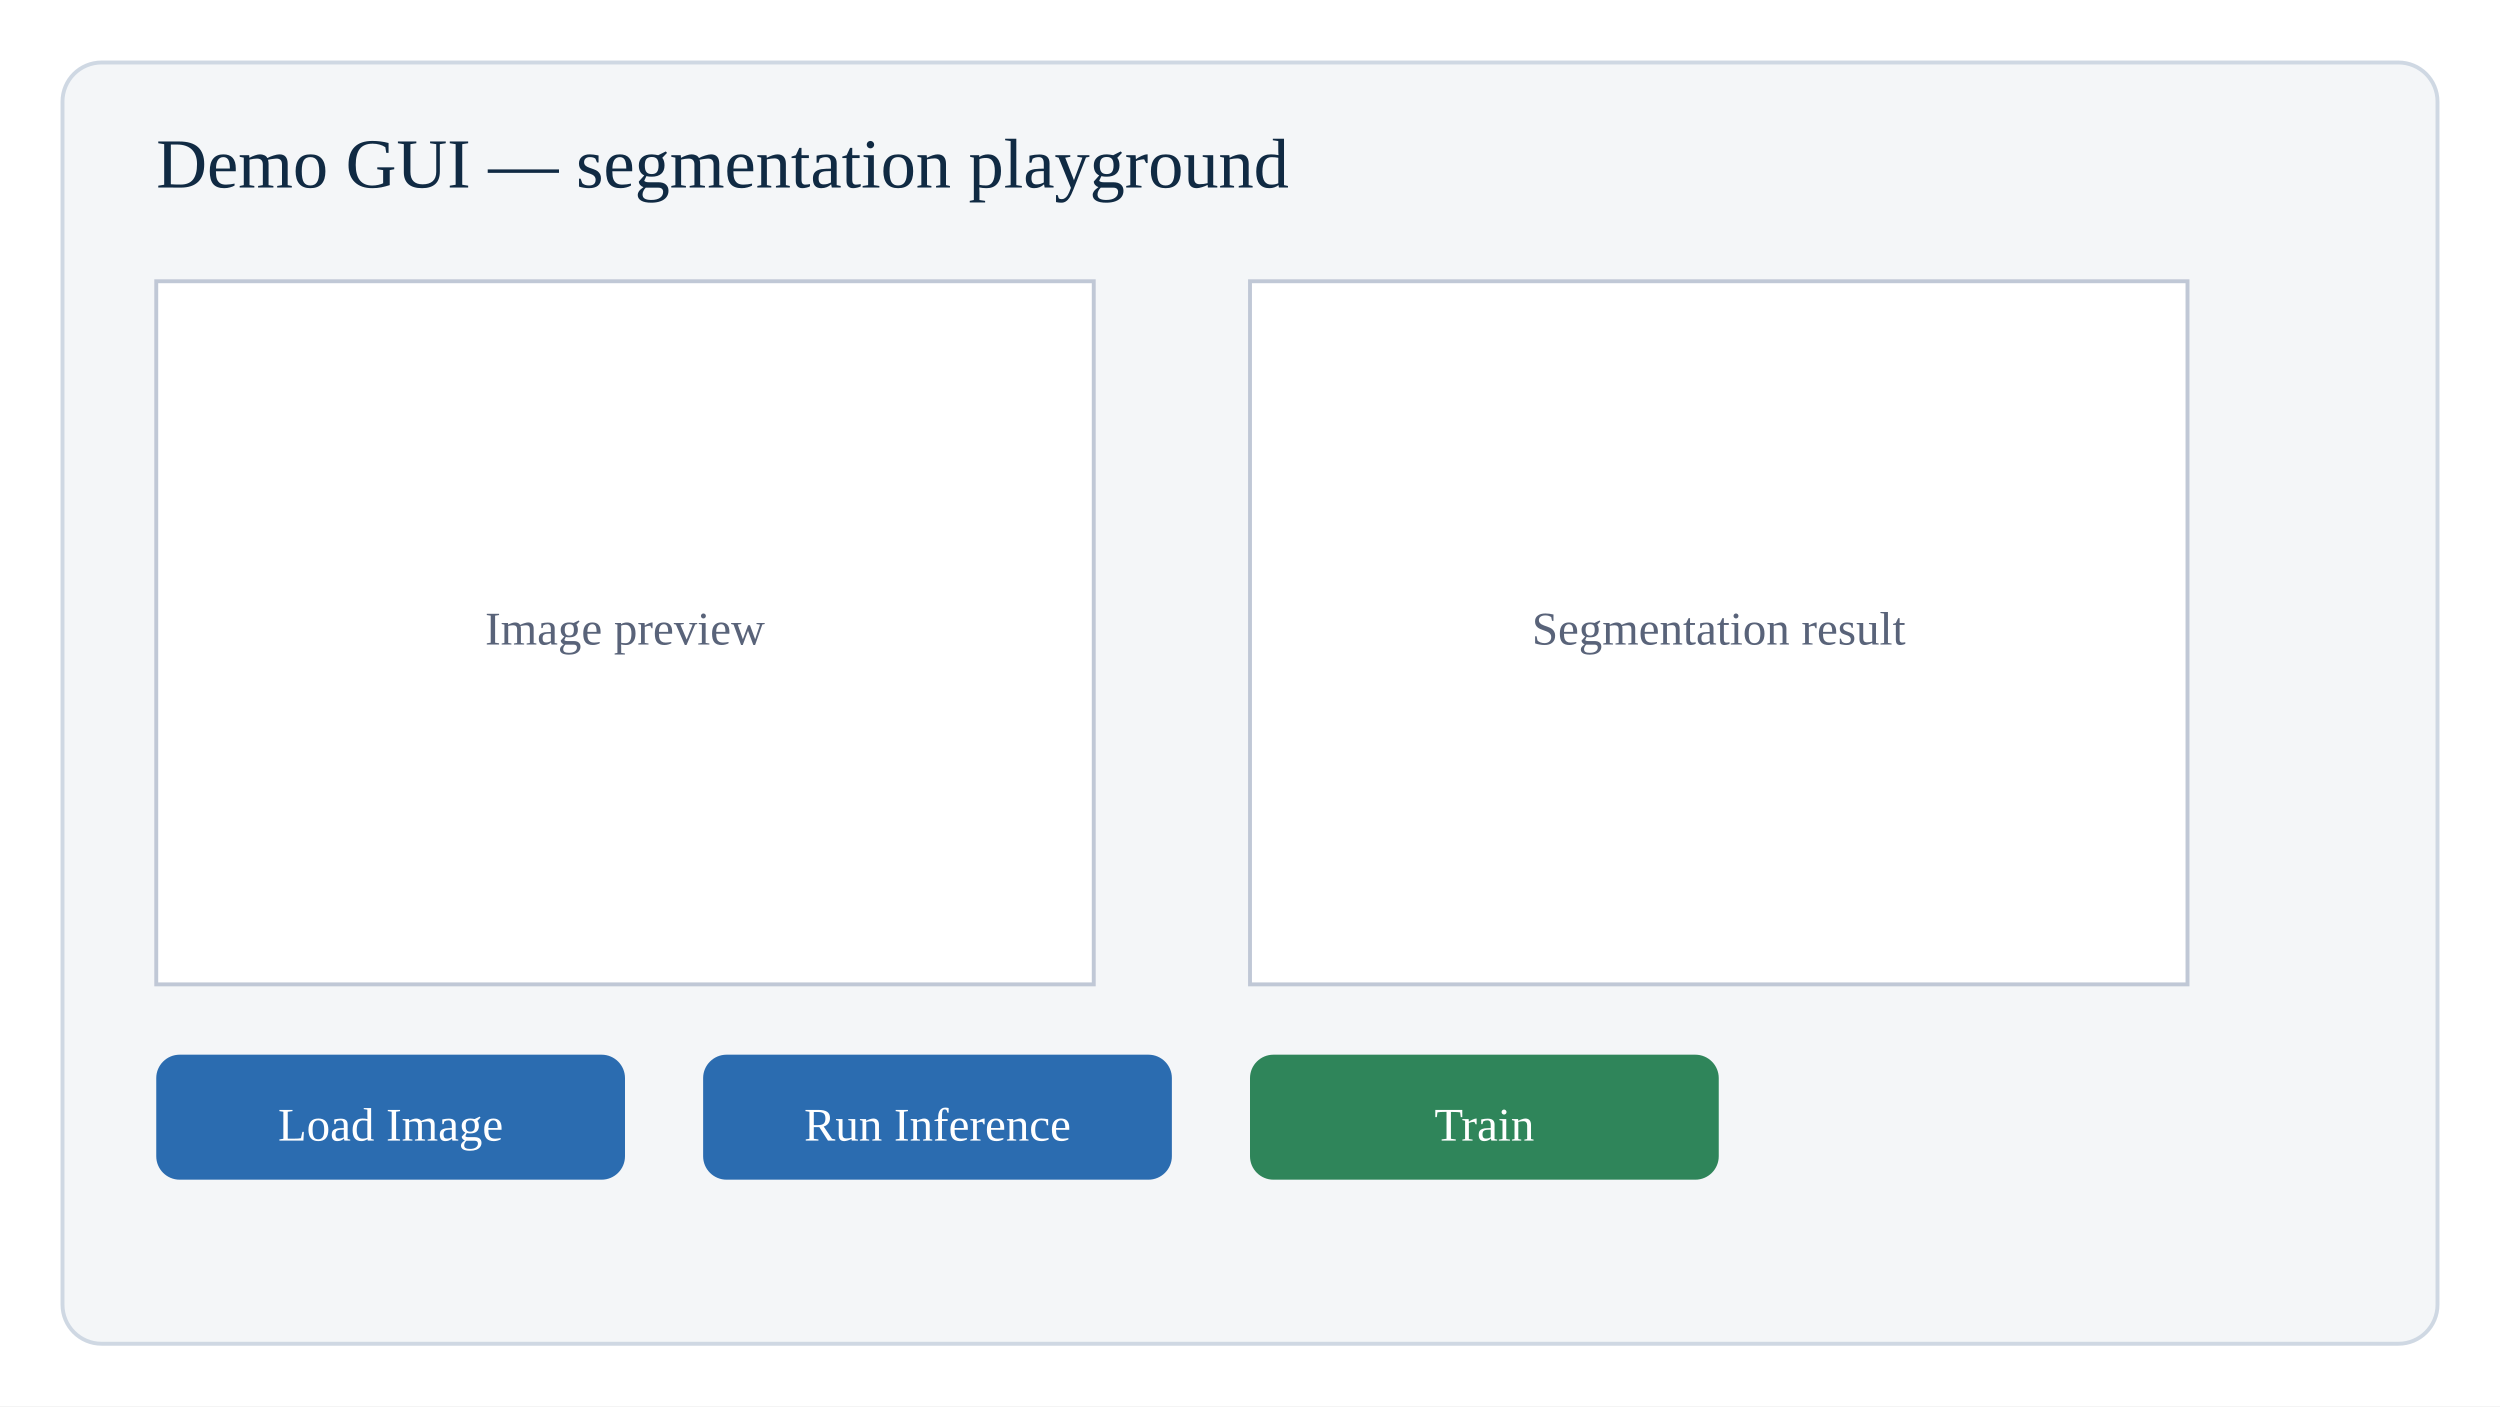
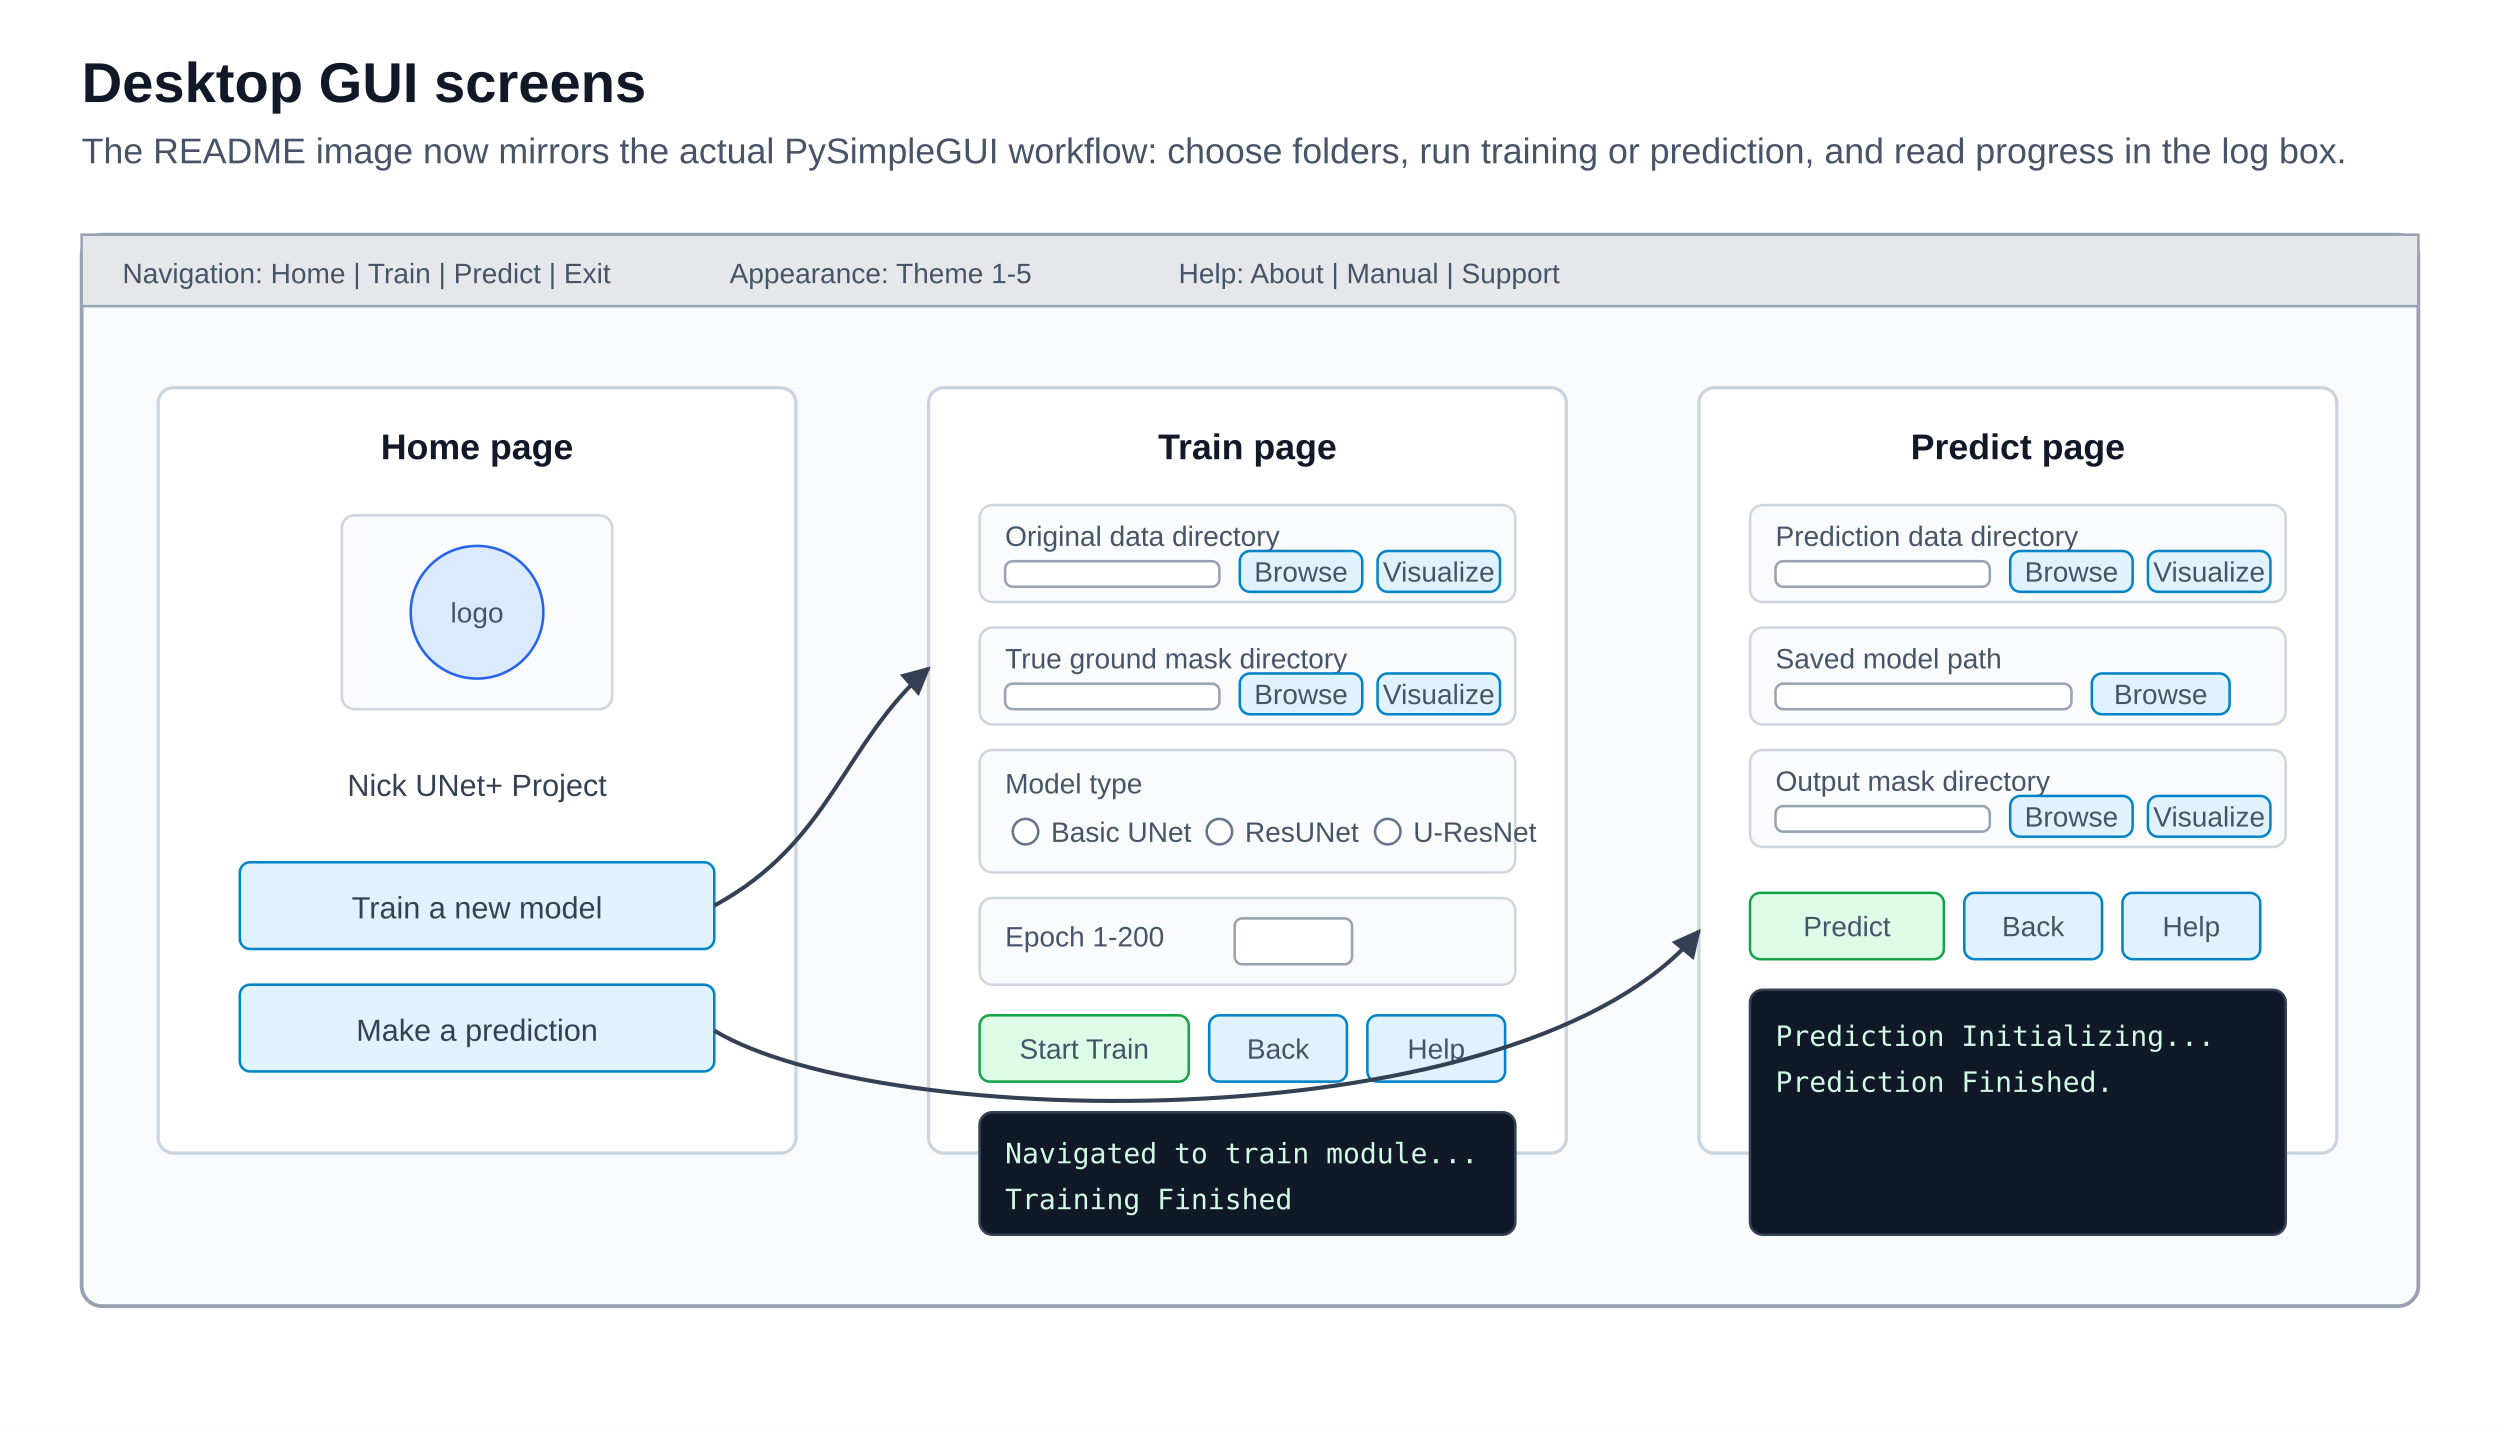
- <svg xmlns="http://www.w3.org/2000/svg" width="640" height="360" viewBox="0 0 640 360">
-   <rect width="640" height="360" fill="#ffffff" />
-   <rect x="16" y="16" width="608" height="328" rx="10" fill="#f4f6f8" stroke="#cfd8e3" />
-   <text x="40" y="48" font-size="18" fill="#102a43">Demo GUI — segmentation playground</text>
-   <rect x="40" y="72" width="240" height="180" fill="#fff" stroke="#c0c8d6" />
-   <text x="160" y="165" font-size="12" fill="#596379" text-anchor="middle">Image preview</text>
-   <rect x="320" y="72" width="240" height="180" fill="#fff" stroke="#c0c8d6" />
-   <text x="440" y="165" font-size="12" fill="#596379" text-anchor="middle">Segmentation result</text>
-   <g fill="#2b6cb0">
-     <rect x="40" y="270" width="120" height="32" rx="6" />
-     <text x="100" y="292" font-size="12" fill="#fff" text-anchor="middle">Load Image</text>
-     <rect x="180" y="270" width="120" height="32" rx="6" />
-     <text x="240" y="292" font-size="12" fill="#fff" text-anchor="middle">Run Inference</text>
-     <rect x="320" y="270" width="120" height="32" rx="6" fill="#2f855a" />
-     <text x="380" y="292" font-size="12" fill="#fff" text-anchor="middle">Train</text>
-   </g>
+ <svg xmlns="http://www.w3.org/2000/svg" width="980" height="560" viewBox="0 0 980 560" role="img" aria-labelledby="title desc">
+   <defs>
+     <marker id="arrow" viewBox="0 0 10 10" refX="9" refY="5" markerWidth="7" markerHeight="7" orient="auto-start-reverse">
+       <path d="M 0 0 L 10 5 L 0 10 z" fill="#344054" />
+     </marker>
+     <style>
+       .bg { fill: #ffffff; }
+       .title { font: 700 22px Arial, sans-serif; fill: #111827; }
+       .subtitle { font: 14px Arial, sans-serif; fill: #475467; }
+       .window { fill: #f8fafc; stroke: #98a2b3; stroke-width: 1.5; rx: 8; }
+       .bar { fill: #e5e7eb; stroke: #98a2b3; }
+       .panel { fill: #ffffff; stroke: #cbd5e1; stroke-width: 1.3; rx: 6; }
+       .frame { fill: #f8fafc; stroke: #d0d5dd; rx: 5; }
+       .input { fill: #ffffff; stroke: #98a2b3; rx: 3; }
+       .button { fill: #e0f2fe; stroke: #0284c7; rx: 4; }
+       .button2 { fill: #dcfce7; stroke: #16a34a; rx: 4; }
+       .log { fill: #111827; stroke: #344054; rx: 5; }
+       .label { font: 700 14px Arial, sans-serif; fill: #111827; }
+       .small { font: 12px Arial, sans-serif; fill: #344054; }
+       .tiny { font: 11px Arial, sans-serif; fill: #475467; }
+       .logtext { font: 11px Consolas, monospace; fill: #d1fae5; }
+       .flow { fill: none; stroke: #344054; stroke-width: 1.6; marker-end: url(#arrow); }
+     </style>
+   </defs>
+   <rect class="bg" width="980" height="560" />
+   <text class="title" x="32" y="40">Desktop GUI screens</text>
+   <text class="subtitle" x="32" y="64">The README image now mirrors the actual PySimpleGUI workflow: choose folders, run training or prediction, and read progress in the log box.</text>
+   <rect class="window" x="32" y="92" width="916" height="420" />
+   <rect class="bar" x="32" y="92" width="916" height="28" />
+   <text class="tiny" x="48" y="111">Navigation: Home | Train | Predict | Exit</text>
+   <text class="tiny" x="286" y="111">Appearance: Theme 1-5</text>
+   <text class="tiny" x="462" y="111">Help: About | Manual | Support</text>
+   <rect class="panel" x="62" y="152" width="250" height="300" />
+   <text class="label" x="187" y="180" text-anchor="middle">Home page</text>
+   <rect class="frame" x="134" y="202" width="106" height="76" />
+   <circle cx="187" cy="240" r="26" fill="#dbeafe" stroke="#2563eb" />
+   <text class="tiny" x="187" y="244" text-anchor="middle">logo</text>
+   <text class="small" x="187" y="312" text-anchor="middle">Nick UNet+ Project</text>
+   <rect class="button" x="94" y="338" width="186" height="34" />
+   <text class="small" x="187" y="360" text-anchor="middle">Train a new model</text>
+   <rect class="button" x="94" y="386" width="186" height="34" />
+   <text class="small" x="187" y="408" text-anchor="middle">Make a prediction</text>
+   <rect class="panel" x="364" y="152" width="250" height="300" />
+   <text class="label" x="489" y="180" text-anchor="middle">Train page</text>
+   <rect class="frame" x="384" y="198" width="210" height="38" />
+   <text class="tiny" x="394" y="214">Original data directory</text>
+   <rect class="input" x="394" y="220" width="84" height="10" />
+   <rect class="button" x="486" y="216" width="48" height="16" />
+   <text class="tiny" x="510" y="228" text-anchor="middle">Browse</text>
+   <rect class="button" x="540" y="216" width="48" height="16" />
+   <text class="tiny" x="564" y="228" text-anchor="middle">Visualize</text>
+   <rect class="frame" x="384" y="246" width="210" height="38" />
+   <text class="tiny" x="394" y="262">True ground mask directory</text>
+   <rect class="input" x="394" y="268" width="84" height="10" />
+   <rect class="button" x="486" y="264" width="48" height="16" />
+   <text class="tiny" x="510" y="276" text-anchor="middle">Browse</text>
+   <rect class="button" x="540" y="264" width="48" height="16" />
+   <text class="tiny" x="564" y="276" text-anchor="middle">Visualize</text>
+   <rect class="frame" x="384" y="294" width="210" height="48" />
+   <text class="tiny" x="394" y="311">Model type</text>
+   <circle cx="402" cy="326" r="5" fill="#ffffff" stroke="#64748b" />
+   <text class="tiny" x="412" y="330">Basic UNet</text>
+   <circle cx="478" cy="326" r="5" fill="#ffffff" stroke="#64748b" />
+   <text class="tiny" x="488" y="330">ResUNet</text>
+   <circle cx="544" cy="326" r="5" fill="#ffffff" stroke="#64748b" />
+   <text class="tiny" x="554" y="330">U-ResNet</text>
+   <rect class="frame" x="384" y="352" width="210" height="34" />
+   <text class="tiny" x="394" y="371">Epoch 1-200</text>
+   <rect class="input" x="484" y="360" width="46" height="18" />
+   <rect class="button2" x="384" y="398" width="82" height="26" />
+   <text class="tiny" x="425" y="415" text-anchor="middle">Start Train</text>
+   <rect class="button" x="474" y="398" width="54" height="26" />
+   <text class="tiny" x="501" y="415" text-anchor="middle">Back</text>
+   <rect class="button" x="536" y="398" width="54" height="26" />
+   <text class="tiny" x="563" y="415" text-anchor="middle">Help</text>
+   <rect class="log" x="384" y="436" width="210" height="48" />
+   <text class="logtext" x="394" y="456">Navigated to train module...</text>
+   <text class="logtext" x="394" y="474">Training Finished</text>
+   <rect class="panel" x="666" y="152" width="250" height="300" />
+   <text class="label" x="791" y="180" text-anchor="middle">Predict page</text>
+   <rect class="frame" x="686" y="198" width="210" height="38" />
+   <text class="tiny" x="696" y="214">Prediction data directory</text>
+   <rect class="input" x="696" y="220" width="84" height="10" />
+   <rect class="button" x="788" y="216" width="48" height="16" />
+   <text class="tiny" x="812" y="228" text-anchor="middle">Browse</text>
+   <rect class="button" x="842" y="216" width="48" height="16" />
+   <text class="tiny" x="866" y="228" text-anchor="middle">Visualize</text>
+   <rect class="frame" x="686" y="246" width="210" height="38" />
+   <text class="tiny" x="696" y="262">Saved model path</text>
+   <rect class="input" x="696" y="268" width="116" height="10" />
+   <rect class="button" x="820" y="264" width="54" height="16" />
+   <text class="tiny" x="847" y="276" text-anchor="middle">Browse</text>
+   <rect class="frame" x="686" y="294" width="210" height="38" />
+   <text class="tiny" x="696" y="310">Output mask directory</text>
+   <rect class="input" x="696" y="316" width="84" height="10" />
+   <rect class="button" x="788" y="312" width="48" height="16" />
+   <text class="tiny" x="812" y="324" text-anchor="middle">Browse</text>
+   <rect class="button" x="842" y="312" width="48" height="16" />
+   <text class="tiny" x="866" y="324" text-anchor="middle">Visualize</text>
+   <rect class="button2" x="686" y="350" width="76" height="26" />
+   <text class="tiny" x="724" y="367" text-anchor="middle">Predict</text>
+   <rect class="button" x="770" y="350" width="54" height="26" />
+   <text class="tiny" x="797" y="367" text-anchor="middle">Back</text>
+   <rect class="button" x="832" y="350" width="54" height="26" />
+   <text class="tiny" x="859" y="367" text-anchor="middle">Help</text>
+   <rect class="log" x="686" y="388" width="210" height="96" />
+   <text class="logtext" x="696" y="410">Prediction Initializing...</text>
+   <text class="logtext" x="696" y="428">Prediction Finished.</text>
+   <path class="flow" d="M280 355 C326 330 330 292 364 262" />
+   <path class="flow" d="M280 404 C346 444 598 448 666 365" />
</svg>
